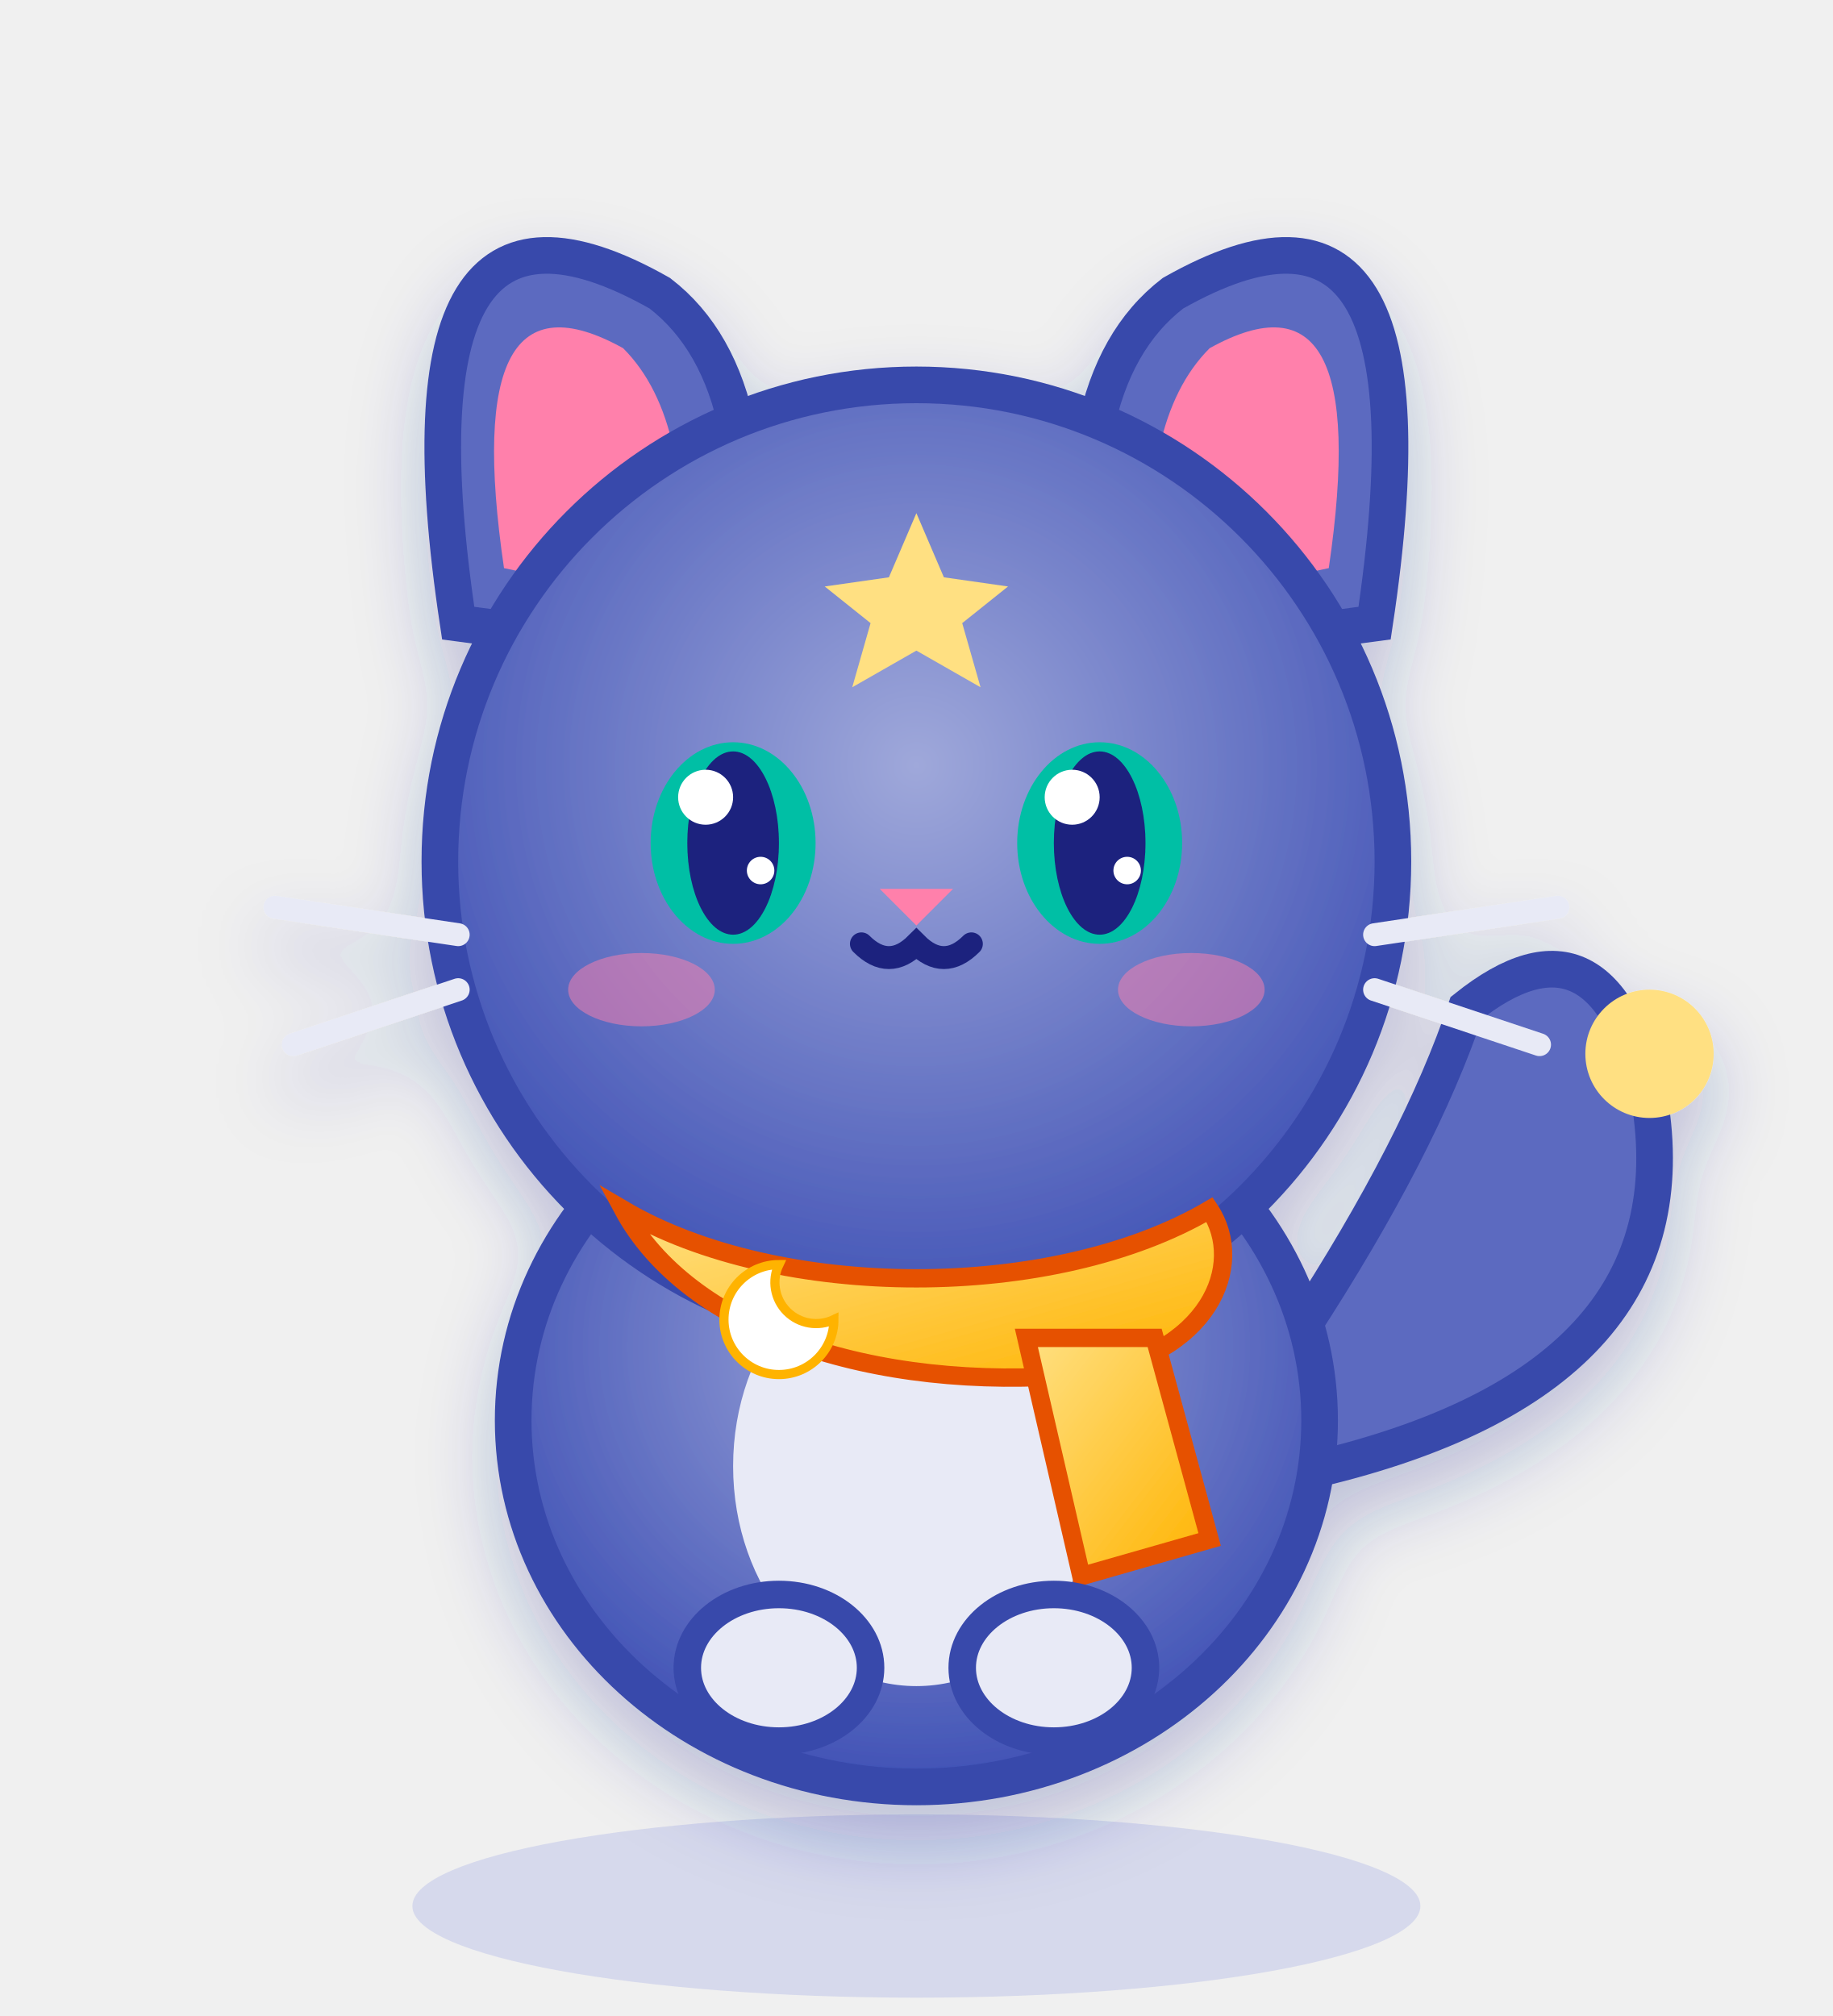
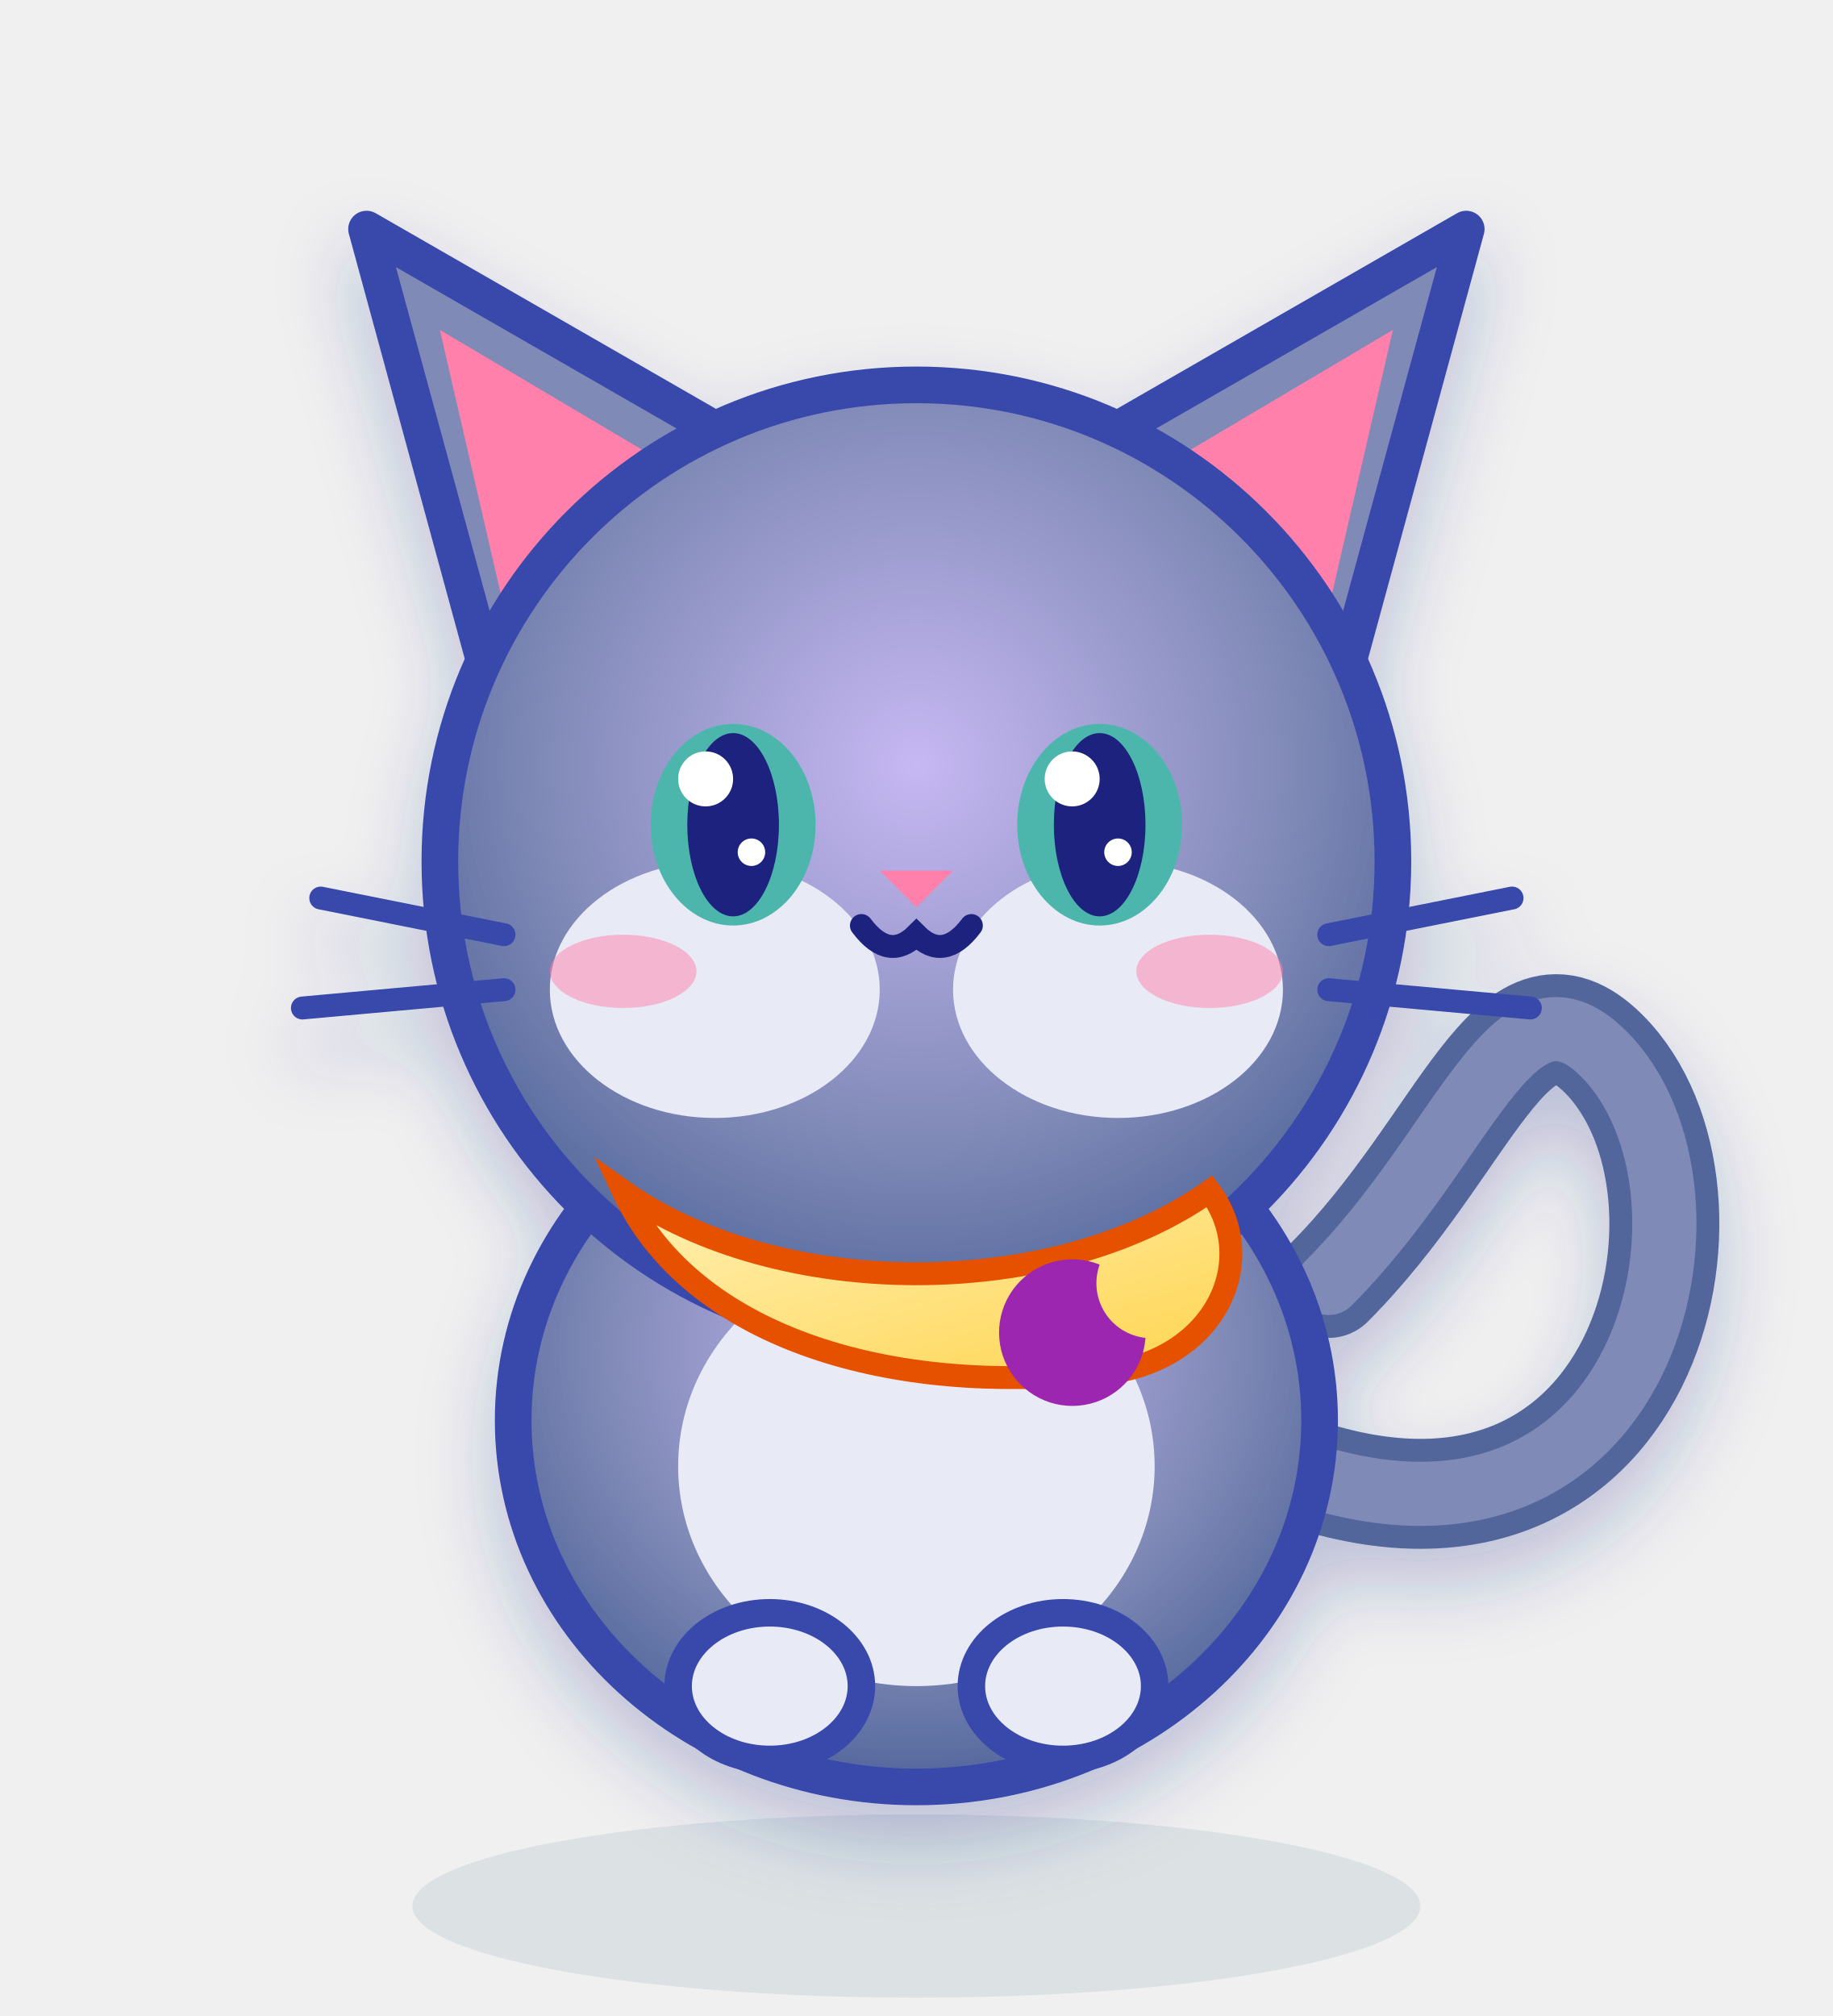
<svg xmlns="http://www.w3.org/2000/svg" viewBox="0 0 200 220" width="100%" height="100%">
  <defs>
    <radialGradient id="nekoFur" cx="50%" cy="40%" r="60%">
-       <stop offset="0%" stop-color="#9FA8DA" />
-       <stop offset="70%" stop-color="#5C6BC0" />
-       <stop offset="100%" stop-color="#3F51B5" />
+       <stop offset="0%" stop-color="#C7B8F3" />
+       <stop offset="65%" stop-color="#808AB7" />
+       <stop offset="100%" stop-color="#52669B" />
    </radialGradient>
    <linearGradient id="nekoScarf" x1="0%" y1="0%" x2="100%" y2="100%">
-       <stop offset="0%" stop-color="#FFE082" />
-       <stop offset="100%" stop-color="#FFB300" />
+       <stop offset="0%" stop-color="#FFF0B5" />
+       <stop offset="100%" stop-color="#FFD54F" />
    </linearGradient>
    <filter id="nekoShadow" x="-20%" y="-20%" width="140%" height="140%">
      <feDropShadow dx="0" dy="4" stdDeviation="4" flood-color="#283593" flood-opacity="0.25" />
    </filter>
  </defs>
-   <ellipse cx="100" cy="208" rx="55" ry="10" fill="#C5CAE9" opacity="0.6" />
+   <ellipse cx="100" cy="208" rx="55" ry="10" fill="#CFD8DC" opacity="0.6" />
  <g filter="url(#nekoShadow)">
-     <path d="M 145,160 Q 185,150 180,120 Q 175,98 160,110 Q 155,125 142,145" fill="#5C6BC0" stroke="#3949AB" stroke-width="4" stroke-linecap="round" />
-     <circle cx="180" cy="115" r="7" fill="#FFE082" />
+     <path d="M 140,160 C 180,175 190,130 175,115 C 165,105 160,125 145,140" fill="none" stroke="#52669B" stroke-width="12" stroke-linecap="round" />
+     <path d="M 140,160 C 180,175 190,130 175,115 C 165,105 160,125 145,140" fill="none" stroke="#808AB7" stroke-width="7" stroke-linecap="round" />
    <ellipse cx="100" cy="155" rx="44" ry="40" fill="url(#nekoFur)" stroke="#3949AB" stroke-width="4" />
-     <ellipse cx="100" cy="160" rx="20" ry="24" fill="#E8EAF6" />
-     <path d="M 50,68 Q 42,15 72,32 Q 85,42 80,72 Z" fill="#5C6BC0" stroke="#3949AB" stroke-width="4" />
-     <path d="M 55,62 Q 50,28 68,38 Q 76,46 74,66 Z" fill="#FF80AB" />
-     <path d="M 150,68 Q 158,15 128,32 Q 115,42 120,72 Z" fill="#5C6BC0" stroke="#3949AB" stroke-width="4" />
-     <path d="M 145,62 Q 150,28 132,38 Q 124,46 126,66 Z" fill="#FF80AB" />
+     <ellipse cx="100" cy="160" rx="26" ry="24" fill="#E8EAF6" />
+     <polygon points="55,80 40,25 80,48" fill="#808AB7" stroke="#3949AB" stroke-width="4" stroke-linejoin="round" />
+     <polygon points="57,75 48,36 75,52" fill="#FF80AB" />
+     <polygon points="145,80 160,25 120,48" fill="#808AB7" stroke="#3949AB" stroke-width="4" stroke-linejoin="round" />
+     <polygon points="143,75 152,36 125,52" fill="#FF80AB" />
    <circle cx="100" cy="94" r="52" fill="url(#nekoFur)" stroke="#3949AB" stroke-width="4" />
-     <polygon points="100,56 103,63 110,64 105,68 107,75 100,71 93,75 95,68 90,64 97,63" fill="#FFE082" />
-     <line x1="50" y1="102" x2="30" y2="99" stroke="#E8EAF6" stroke-width="2.5" stroke-linecap="round" />
-     <line x1="50" y1="108" x2="32" y2="114" stroke="#E8EAF6" stroke-width="2.5" stroke-linecap="round" />
-     <line x1="150" y1="102" x2="170" y2="99" stroke="#E8EAF6" stroke-width="2.5" stroke-linecap="round" />
-     <line x1="150" y1="108" x2="168" y2="114" stroke="#E8EAF6" stroke-width="2.5" stroke-linecap="round" />
-     <ellipse cx="70" cy="108" rx="8" ry="4" fill="#FF80AB" opacity="0.5" />
-     <ellipse cx="130" cy="108" rx="8" ry="4" fill="#FF80AB" opacity="0.5" />
-     <ellipse cx="80" cy="92" rx="9" ry="11" fill="#00BFA5" />
-     <ellipse cx="80" cy="92" rx="5" ry="10" fill="#1A237E" />
-     <circle cx="77" cy="87" r="3" fill="#FFFFFF" />
-     <circle cx="83" cy="95" r="1.5" fill="#FFFFFF" />
-     <ellipse cx="120" cy="92" rx="9" ry="11" fill="#00BFA5" />
-     <ellipse cx="120" cy="92" rx="5" ry="10" fill="#1A237E" />
-     <circle cx="117" cy="87" r="3" fill="#FFFFFF" />
-     <circle cx="123" cy="95" r="1.5" fill="#FFFFFF" />
-     <polygon points="100,101 96,97 104,97" fill="#FF80AB" />
-     <path d="M 94,103 Q 97,106 100,103 Q 103,106 106,103" fill="none" stroke="#1A237E" stroke-width="2.5" stroke-linecap="round" />
-     <path d="M 68,132 C 85,142 115,142 132,132 C 136,138 132,148 118,150 C 95,152 75,145 68,132 Z" fill="url(#nekoScarf)" stroke="#E65100" stroke-width="2" />
-     <path d="M 112,146 L 118,172 L 132,168 L 126,146 Z" fill="url(#nekoScarf)" stroke="#E65100" stroke-width="2" />
-     <path d="M 85,138 A 6 6 0 1 0 91 144 A 4.5 4.5 0 0 1 85 138 Z" fill="#FFF" stroke="#FFB300" stroke-width="1" />
-     <ellipse cx="85" cy="182" rx="10" ry="8" fill="#E8EAF6" stroke="#3949AB" stroke-width="3" />
-     <ellipse cx="115" cy="182" rx="10" ry="8" fill="#E8EAF6" stroke="#3949AB" stroke-width="3" />
+     <ellipse cx="78" cy="108" rx="18" ry="14" fill="#E8EAF6" />
+     <ellipse cx="122" cy="108" rx="18" ry="14" fill="#E8EAF6" />
+     <ellipse cx="68" cy="106" rx="8" ry="4" fill="#FF80AB" opacity="0.5" />
+     <ellipse cx="132" cy="106" rx="8" ry="4" fill="#FF80AB" opacity="0.5" />
+     <line x1="55" y1="102" x2="35" y2="98" stroke="#3949AB" stroke-width="2.5" stroke-linecap="round" />
+     <line x1="55" y1="108" x2="33" y2="110" stroke="#3949AB" stroke-width="2.5" stroke-linecap="round" />
+     <line x1="145" y1="102" x2="165" y2="98" stroke="#3949AB" stroke-width="2.5" stroke-linecap="round" />
+     <line x1="145" y1="108" x2="167" y2="110" stroke="#3949AB" stroke-width="2.5" stroke-linecap="round" />
+     <ellipse cx="80" cy="90" rx="9" ry="11" fill="#4DB6AC" />
+     <ellipse cx="80" cy="90" rx="5" ry="10" fill="#1A237E" />
+     <circle cx="77" cy="85" r="3" fill="#FFF" />
+     <circle cx="82" cy="93" r="1.5" fill="#FFF" />
+     <ellipse cx="120" cy="90" rx="9" ry="11" fill="#4DB6AC" />
+     <ellipse cx="120" cy="90" rx="5" ry="10" fill="#1A237E" />
+     <circle cx="117" cy="85" r="3" fill="#FFF" />
+     <circle cx="122" cy="93" r="1.5" fill="#FFF" />
+     <polygon points="100,99 96,95 104,95" fill="#FF80AB" />
+     <path d="M 94,101 Q 97,105 100,102 Q 103,105 106,101" fill="none" stroke="#1A237E" stroke-width="2.5" stroke-linecap="round" />
+     <path d="M 68,130 C 85,142 115,142 132,130 C 138,138 132,150 118,150 C 95,152 75,145 68,130 Z" fill="url(#nekoScarf)" stroke="#E65100" stroke-width="2.5" />
+     <path d="M 120,138 A 6 6 0 0 0 125 146 A 8 8 0 1 1 120 138 Z" fill="#9C27B0" />
+     <ellipse cx="84" cy="184" rx="10" ry="8" fill="#E8EAF6" stroke="#3949AB" stroke-width="3" />
+     <ellipse cx="116" cy="184" rx="10" ry="8" fill="#E8EAF6" stroke="#3949AB" stroke-width="3" />
  </g>
</svg>
